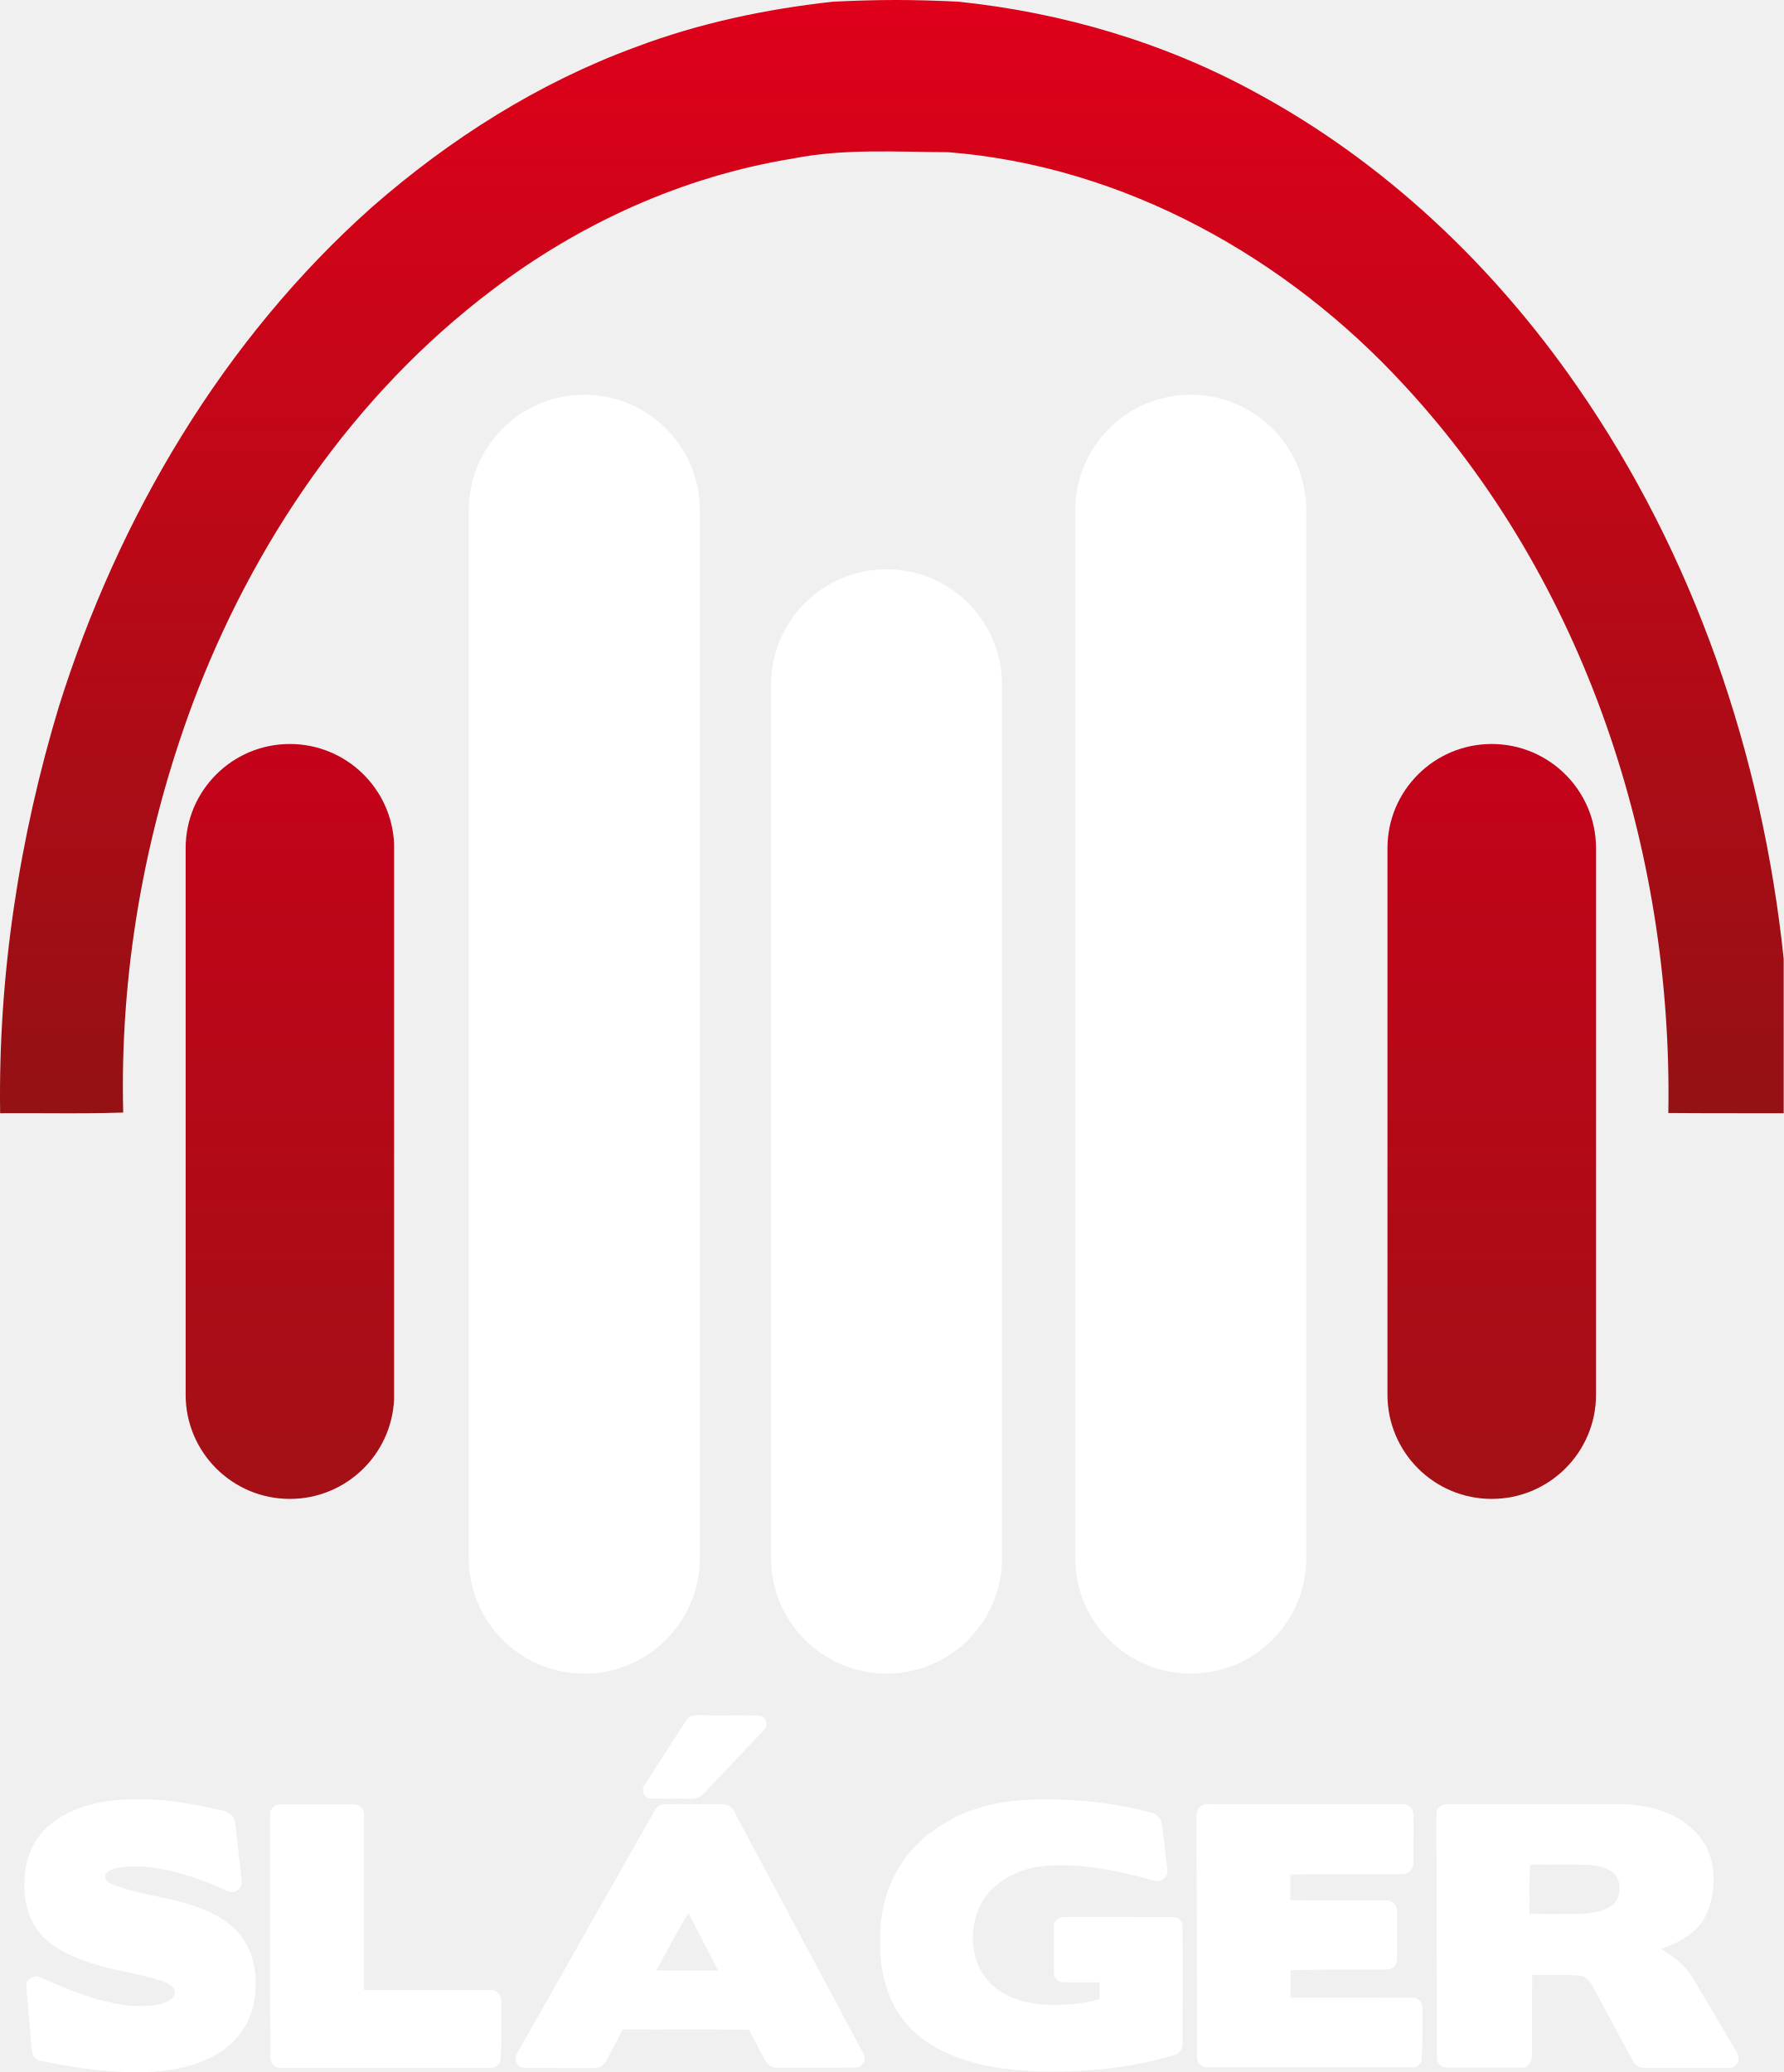
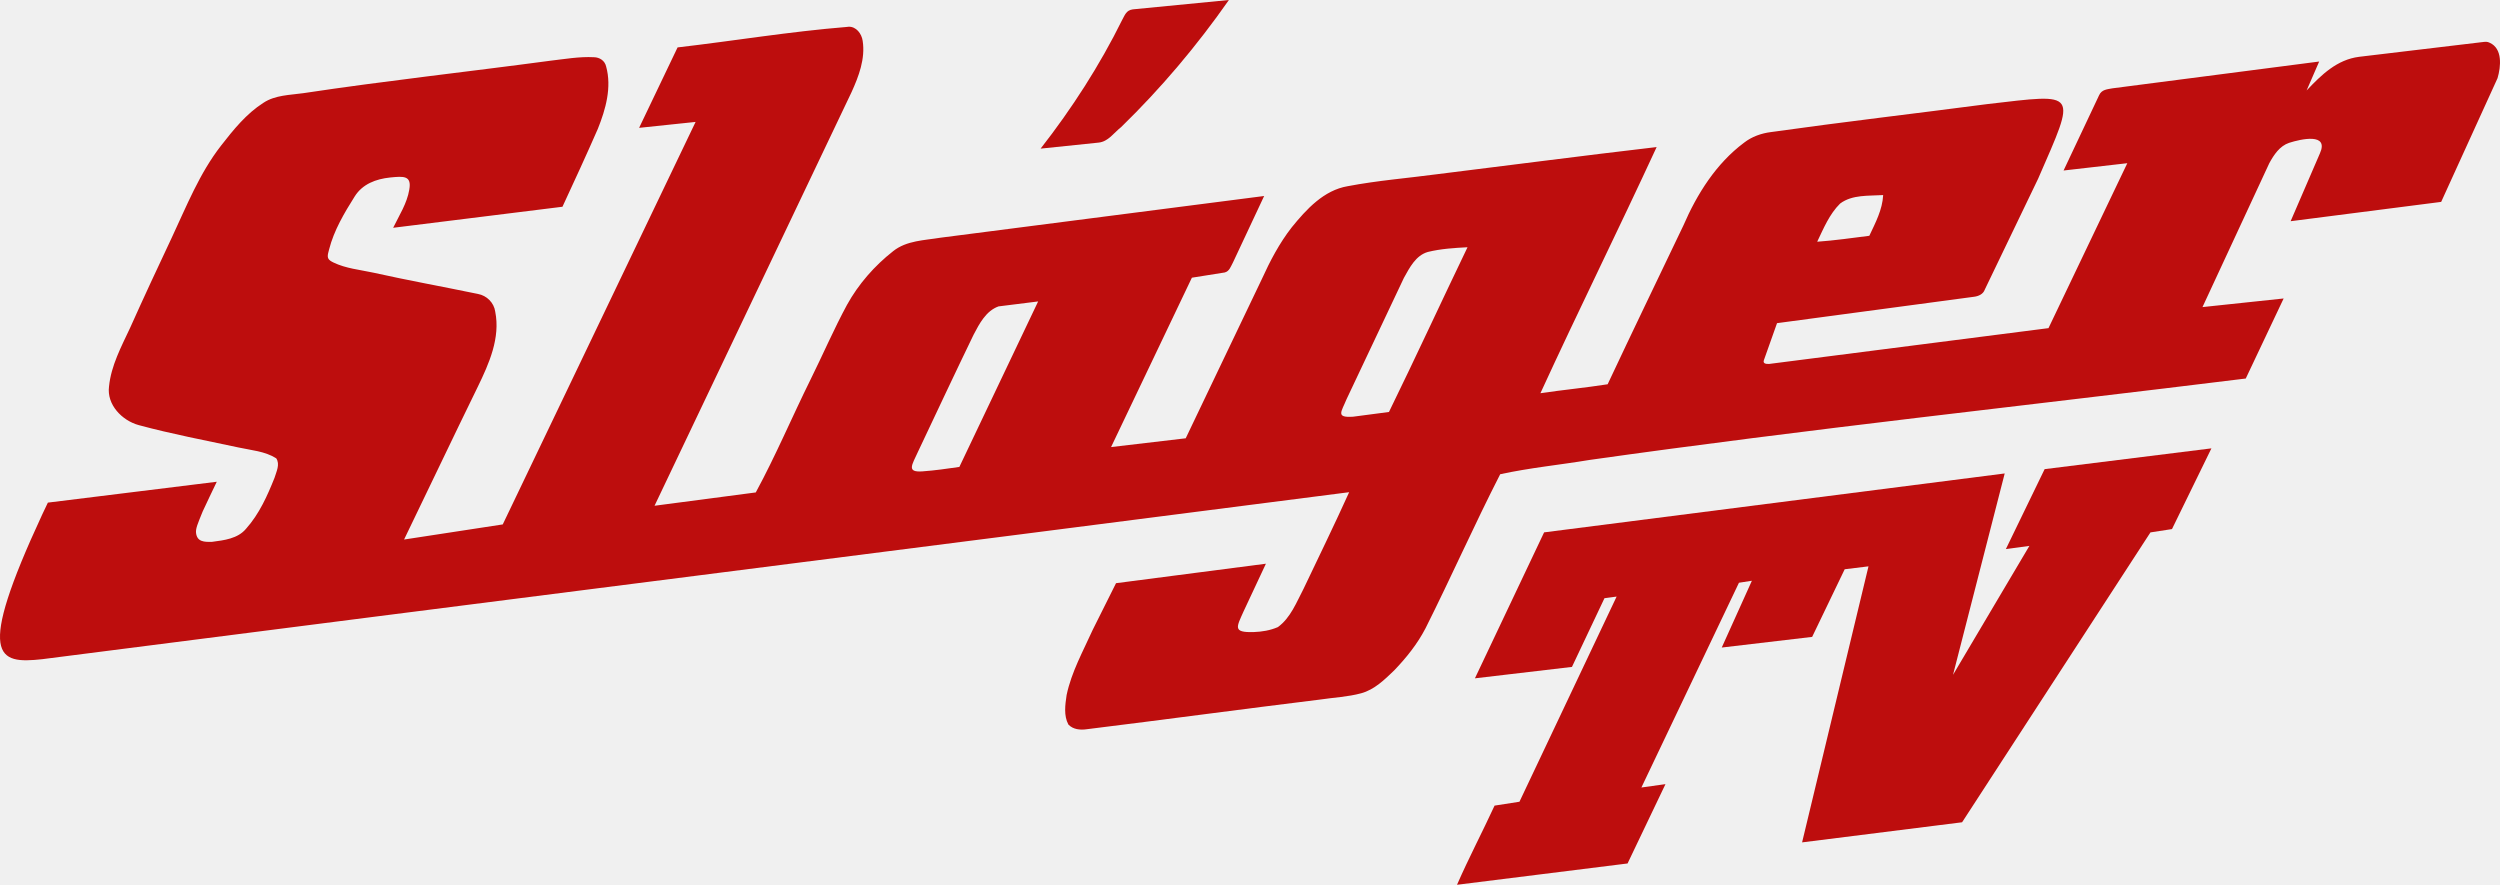
- <svg xmlns="http://www.w3.org/2000/svg" width="5.543mm" height="6.44mm" viewBox="0 0 5.543 6.44" version="1.1" id="svg15047">
-   <defs id="defs15041">
-     <linearGradient x1="0" y1="0" x2="1" y2="0" gradientUnits="userSpaceOnUse" gradientTransform="matrix(0,-9.807968,-9.807968,0,216.6277,565.4894)" spreadMethod="pad" id="linearGradient1344">
-       <stop style="stop-opacity:1;stop-color:#df001a" offset="0" id="stop1340" />
-       <stop style="stop-opacity:1;stop-color:#941114" offset="1" id="stop1342" />
-     </linearGradient>
-     <linearGradient x1="0" y1="0" x2="1" y2="0" gradientUnits="userSpaceOnUse" gradientTransform="matrix(0,-6.651184,-6.651184,0,214.8883,558.9352)" spreadMethod="pad" id="linearGradient1204">
-       <stop style="stop-opacity:1;stop-color:#c40219" offset="0" id="stop1200" />
-       <stop style="stop-opacity:1;stop-color:#a31016" offset="1" id="stop1202" />
-     </linearGradient>
-     <linearGradient x1="0" y1="0" x2="1" y2="0" gradientUnits="userSpaceOnUse" gradientTransform="matrix(0,-6.651184,-6.651184,0,204.3023,558.9352)" spreadMethod="pad" id="linearGradient1184">
-       <stop style="stop-opacity:1;stop-color:#c40219" offset="0" id="stop1180" />
-       <stop style="stop-opacity:1;stop-color:#a31016" offset="1" id="stop1182" />
-     </linearGradient>
-   </defs>
-   <g id="layer1" transform="translate(-59.97277,-115.3751)">
-     <g transform="matrix(0.3527778,0,0,-0.3527778,-10.8279,314.8674)" id="g1108" style="fill:#ffffff;fill-opacity:1">
-       <g id="g1110" style="fill:#ffffff;fill-opacity:1">
-         <g id="g1116" style="fill:#ffffff;fill-opacity:1">
-           <g id="g1118" style="fill:#ffffff;fill-opacity:1">
-             <path d="m 210.166,560.995 v -9.232 c 0,-0.562 0.456,-1.018 1.018,-1.018 v 0 c 0.562,0 1.017,0.456 1.017,1.018 v 0 9.232 c 0,0.562 -0.455,1.017 -1.017,1.017 v 0 c -0.562,0 -1.018,-0.455 -1.018,-1.017" style="fill:#ffffff;stroke:none;fill-opacity:1" id="path1126" />
-           </g>
-         </g>
-       </g>
-     </g>
-     <g transform="matrix(0.3527778,0,0,-0.3527778,-10.8279,314.8674)" id="g1128" style="fill:#ffffff;fill-opacity:1">
-       <g id="g1130" style="fill:#ffffff;fill-opacity:1">
-         <g id="g1136" style="fill:#ffffff;fill-opacity:1">
-           <g id="g1138" style="fill:#ffffff;fill-opacity:1">
-             <path d="m 204.824,560.995 v -9.232 c 0,-0.562 0.455,-1.018 1.018,-1.018 v 0 c 0.561,0 1.017,0.456 1.017,1.018 v 0 9.232 c 0,0.562 -0.456,1.017 -1.017,1.017 v 0 c -0.563,0 -1.018,-0.455 -1.018,-1.017" style="fill:#ffffff;stroke:none;fill-opacity:1" id="path1146" />
-           </g>
-         </g>
-       </g>
-     </g>
-     <g transform="matrix(0.3527778,0,0,-0.3527778,-10.8279,314.8674)" id="g1148" style="fill:#ffffff;fill-opacity:1">
-       <g id="g1150" style="fill:#ffffff;fill-opacity:1">
-         <g id="g1156" style="fill:#ffffff;fill-opacity:1">
-           <g id="g1158" style="fill:#ffffff;fill-opacity:1">
-             <path d="m 207.486,559.456 v -7.693 c 0,-0.562 0.455,-1.018 1.018,-1.018 v 0 c 0.561,0 1.017,0.456 1.017,1.018 v 0 7.693 c 0,0.563 -0.456,1.018 -1.017,1.018 v 0 c -0.563,0 -1.018,-0.455 -1.018,-1.018" style="fill:#ffffff;stroke:none;fill-opacity:1" id="path1166" />
-           </g>
-         </g>
-       </g>
-     </g>
-     <g transform="matrix(0.3527778,0,0,-0.3527778,-10.8279,314.8674)" id="g1168">
-       <g id="g1170">
-         <g id="g1176">
-           <g id="g1178">
-             <path d="m 202.33,558.017 v -4.815 c 0,-0.507 0.411,-0.918 0.918,-0.918 v 0 c 0.494,0 0.897,0.39 0.918,0.879 v 0 4.893 c -0.021,0.489 -0.424,0.879 -0.918,0.879 v 0 c -0.507,0 -0.918,-0.411 -0.918,-0.918" style="fill:url(#linearGradient1184);stroke:none" id="path1186" />
-           </g>
-         </g>
-       </g>
-     </g>
-     <g transform="matrix(0.3527778,0,0,-0.3527778,-10.8279,314.8674)" id="g1188">
-       <g id="g1190">
-         <g id="g1196">
-           <g id="g1198">
-             <path d="m 212.916,558.017 v -4.815 c 0,-0.507 0.411,-0.918 0.918,-0.918 v 0 c 0.507,0 0.919,0.411 0.919,0.918 v 0 4.815 c 0,0.507 -0.412,0.918 -0.919,0.918 v 0 c -0.507,0 -0.918,-0.411 -0.918,-0.918" style="fill:url(#linearGradient1204);stroke:none" id="path1206" />
-           </g>
-         </g>
-       </g>
-     </g>
-     <g transform="matrix(0.3527778,0,0,-0.3527778,-10.8279,314.8674)" id="g1328">
-       <g id="g1330">
-         <g id="g1336">
-           <g id="g1338">
-             <path d="m 208.033,565.475 c -0.593,-0.065 -1.181,-0.189 -1.739,-0.4 v 0 c -0.856,-0.314 -1.638,-0.81 -2.323,-1.41 v 0 c -1.311,-1.167 -2.232,-2.728 -2.756,-4.395 v 0 c -0.351,-1.161 -0.537,-2.373 -0.519,-3.588 v 0 c 0.131,10e-4 0.262,0 0.393,0 v 0 c 0.23,-10e-4 0.461,-0.002 0.691,0.006 v 0 c -0.031,1.222 0.184,2.448 0.608,3.593 v 0 c 0.532,1.422 1.421,2.73 2.637,3.65 v 0 c 0.774,0.591 1.689,1.006 2.653,1.162 v 0 c 0.451,0.09 0.913,0.058 1.37,0.056 v 0 c 1.545,-0.122 2.982,-0.926 4.02,-2.058 v 0 c 1.587,-1.715 2.362,-4.09 2.322,-6.407 v 0 c 0.23,-0.002 0.46,-0.002 0.689,-0.002 v 0 c 0.109,0 0.218,0 0.327,0 v 0 1.361 c -0.189,1.8 -0.789,3.562 -1.825,5.051 v 0 c -0.73,1.053 -1.684,1.961 -2.813,2.574 v 0 c -0.81,0.446 -1.713,0.711 -2.63,0.807 v 0 c -0.184,0.009 -0.368,0.015 -0.552,0.015 v 0 c -0.185,0 -0.369,-0.006 -0.553,-0.015" style="fill:url(#linearGradient1344);stroke:none" id="path1346" />
-           </g>
-         </g>
-       </g>
-     </g>
-     <g id="g4751" style="fill:#ffffff;fill-opacity:1" transform="translate(0.02897123,-1.66754)">
-       <path d="m 60.279,122.641 c 0.118,-0.016 0.237,10e-4 0.351,0.028 0.019,0.003 0.041,0.014 0.044,0.036 0.007,0.059 0.014,0.118 0.02,0.176 0.002,0.015 -0.001,0.032 -0.016,0.039 -0.018,0.011 -0.036,-0.005 -0.053,-0.011 -0.077,-0.033 -0.158,-0.06 -0.242,-0.065 -0.03,-0.001 -0.06,1.1e-4 -0.088,0.008 -0.013,0.003 -0.028,0.014 -0.024,0.029 0.008,0.018 0.03,0.021 0.047,0.027 0.08,0.028 0.165,0.033 0.244,0.064 0.053,0.019 0.105,0.05 0.137,0.097 0.041,0.059 0.047,0.137 0.032,0.206 -0.013,0.059 -0.05,0.111 -0.1,0.144 -0.066,0.044 -0.147,0.059 -0.226,0.064 -0.112,0.004 -0.224,-0.012 -0.334,-0.035 -0.015,-0.002 -0.027,-0.015 -0.028,-0.03 -0.006,-0.066 -0.012,-0.133 -0.017,-0.199 -0.004,-0.021 0.02,-0.04 0.039,-0.032 0.093,0.04 0.188,0.082 0.29,0.09 0.039,0.001 0.08,0.003 0.115,-0.017 0.013,-0.007 0.024,-0.026 0.012,-0.039 -0.016,-0.019 -0.043,-0.023 -0.066,-0.031 -0.071,-0.018 -0.143,-0.028 -0.212,-0.054 -0.053,-0.019 -0.107,-0.046 -0.142,-0.092 -0.041,-0.054 -0.048,-0.125 -0.039,-0.19 0.007,-0.053 0.033,-0.104 0.075,-0.139 0.051,-0.043 0.116,-0.065 0.18,-0.074 z" id="path4" style="opacity:1;fill:#ffffff;fill-opacity:1;stroke-width:0.006" />
-       <path d="m 62.894,122.7 c 0.068,-0.037 0.145,-0.056 0.221,-0.062 0.134,-0.008 0.27,0.003 0.4,0.037 0.018,0.003 0.037,0.016 0.039,0.036 0.006,0.047 0.012,0.095 0.017,0.142 0.005,0.022 -0.019,0.042 -0.04,0.035 -0.107,-0.029 -0.218,-0.054 -0.33,-0.047 -0.08,0.005 -0.165,0.042 -0.206,0.114 -0.045,0.081 -0.038,0.195 0.033,0.258 0.049,0.045 0.118,0.06 0.184,0.061 0.05,-1.7e-4 0.1,-0.003 0.148,-0.018 0.001,-0.018 9.67e-4,-0.035 7.96e-4,-0.052 -0.038,-2.9e-4 -0.075,3.4e-4 -0.113,-2.3e-4 -0.016,-2.3e-4 -0.03,-0.016 -0.029,-0.032 -2.85e-4,-0.048 -4.55e-4,-0.096 -1.71e-4,-0.143 1.14e-4,-0.017 0.017,-0.03 0.034,-0.028 0.112,2.8e-4 0.224,0 0.337,1.1e-4 0.015,-5.1e-4 0.029,0.013 0.029,0.028 3.41e-4,0.121 -1.71e-4,0.243 -5.7e-5,0.364 0.001,0.015 -0.008,0.031 -0.023,0.036 -0.136,0.042 -0.28,0.055 -0.422,0.052 -0.102,-0.004 -0.205,-0.017 -0.298,-0.062 -0.049,-0.024 -0.095,-0.057 -0.127,-0.101 -0.05,-0.066 -0.07,-0.151 -0.07,-0.232 -0.002,-0.084 0.015,-0.17 0.06,-0.241 0.037,-0.062 0.094,-0.111 0.157,-0.145 z" id="path6" style="opacity:1;fill:#ffffff;fill-opacity:1;stroke:none;stroke-width:0.006" />
-       <path d="m 60.783,122.682 c -6.25e-4,-0.018 0.016,-0.034 0.034,-0.031 0.074,5e-5 0.148,1.7e-4 0.222,-6e-5 0.016,-0.002 0.034,0.01 0.036,0.027 -7.97e-4,0.183 -3.42e-4,0.367 -6.83e-4,0.55 0.13,6e-5 0.261,0 0.391,6e-5 0.02,-0.003 0.038,0.016 0.036,0.035 -10e-4,0.059 0.002,0.118 -0.002,0.176 8.53e-4,0.016 -0.012,0.031 -0.028,0.031 -0.218,0 -0.436,-6e-5 -0.654,5e-5 -0.02,0.002 -0.035,-0.017 -0.033,-0.036 -0.002,-0.251 -0.001,-0.501 -0.001,-0.752 z" id="path8" style="opacity:1;fill:#ffffff;fill-opacity:1;stroke-width:0.006" />
-       <g style="fill:#ffffff;fill-opacity:1" id="g4683">
-         <path style="opacity:1;fill:#ffffff;fill-opacity:1;stroke-width:0.006" id="path2" d="m 62.092,122.376 c 0.018,-0.004 0.037,-0.002 0.056,-0.002 0.051,5.1e-4 0.103,-0.001 0.154,6.8e-4 0.021,0.001 0.032,0.03 0.016,0.045 -0.063,0.067 -0.126,0.132 -0.189,0.199 -0.011,0.012 -0.028,0.015 -0.044,0.015 -0.04,-8.5e-4 -0.08,9.7e-4 -0.119,-8.5e-4 -0.021,-4e-4 -0.032,-0.027 -0.019,-0.043 0.039,-0.061 0.079,-0.122 0.118,-0.183 0.007,-0.011 0.014,-0.025 0.027,-0.03 z" />
-         <path style="opacity:1;fill:#ffffff;fill-opacity:1;stroke-width:0.006" id="path10" d="m 61.977,122.671 c 0.006,-0.012 0.02,-0.021 0.034,-0.021 0.059,-6e-5 0.118,-6e-5 0.176,0 0.016,-10e-4 0.031,0.008 0.038,0.023 0.134,0.251 0.268,0.502 0.402,0.753 0.01,0.018 -0.003,0.042 -0.023,0.043 -0.082,7.9e-4 -0.164,1.1e-4 -0.246,3.4e-4 -0.017,0.001 -0.031,-0.011 -0.038,-0.025 -0.016,-0.031 -0.033,-0.061 -0.048,-0.093 -0.131,-0.002 -0.262,-2.8e-4 -0.393,-9.7e-4 -0.017,0.032 -0.033,0.063 -0.05,0.095 -0.007,0.015 -0.023,0.026 -0.04,0.025 -0.072,-3.4e-4 -0.144,4.6e-4 -0.216,-3.9e-4 -0.023,-7.4e-4 -0.034,-0.028 -0.022,-0.046 0.142,-0.251 0.284,-0.501 0.426,-0.752 m 0.006,0.495 c 0.064,2.2e-4 0.128,0 0.192,1.1e-4 -0.03,-0.06 -0.062,-0.119 -0.092,-0.179 -0.035,0.058 -0.067,0.119 -0.1,0.179 z" />
-       </g>
-       <path d="m 63.662,122.682 c -0.001,-0.018 0.016,-0.034 0.034,-0.032 0.203,0 0.405,0 0.608,0 0.017,-0.001 0.032,0.015 0.032,0.032 9.67e-4,0.043 -2.27e-4,0.087 3.42e-4,0.13 -2.85e-4,0.013 6.82e-4,0.026 -0.004,0.038 -0.007,0.011 -0.019,0.018 -0.033,0.018 -0.115,6.2e-4 -0.231,-6.8e-4 -0.346,6.8e-4 1.71e-4,0.027 1.14e-4,0.053 -5.7e-5,0.08 0.1,6.3e-4 0.201,-3.9e-4 0.301,5.2e-4 0.017,4.5e-4 0.032,0.017 0.031,0.034 2.28e-4,0.049 1.14e-4,0.098 -1.7e-4,0.147 5.68e-4,0.017 -0.013,0.034 -0.03,0.034 -0.1,6.9e-4 -0.201,-7.4e-4 -0.301,0.002 -5.7e-5,0.028 3.42e-4,0.057 -3.41e-4,0.085 0.125,10e-4 0.25,2.3e-4 0.375,5.7e-4 0.018,-0.002 0.037,0.013 0.035,0.032 -2.84e-4,0.056 0.002,0.113 -0.004,0.169 -0.006,0.008 -0.015,0.017 -0.026,0.015 -0.213,0 -0.425,0 -0.638,0 -0.017,10e-4 -0.034,-0.013 -0.032,-0.031 -9.1e-4,-0.252 -0.001,-0.504 -0.002,-0.756 z" id="path12" style="opacity:1;fill:#ffffff;fill-opacity:1;stroke-width:0.006" />
-       <path d="m 64.407,122.682 c -9.67e-4,-0.018 0.016,-0.033 0.033,-0.032 0.173,-5e-5 0.345,6e-5 0.518,0 0.057,-10e-4 0.115,0.006 0.168,0.028 0.05,0.021 0.096,0.058 0.121,0.107 0.022,0.043 0.025,0.094 0.018,0.142 -0.005,0.044 -0.024,0.088 -0.058,0.118 -0.03,0.025 -0.065,0.043 -0.102,0.055 0.039,0.024 0.077,0.052 0.1,0.092 0.046,0.077 0.092,0.155 0.137,0.232 0.013,0.019 -0.004,0.048 -0.026,0.046 -0.087,-1.1e-4 -0.175,-5e-5 -0.262,-5e-5 -0.015,6.2e-4 -0.029,-0.008 -0.036,-0.022 -0.043,-0.079 -0.086,-0.158 -0.128,-0.237 -0.009,-0.014 -0.022,-0.028 -0.04,-0.028 -0.048,-0.004 -0.097,-5.6e-4 -0.145,-0.002 -10e-4,0.084 -1.14e-4,0.168 -9.1e-4,0.252 5.69e-4,0.017 -0.012,0.037 -0.03,0.036 -0.078,0 -0.156,0 -0.233,5e-5 -0.017,10e-4 -0.034,-0.013 -0.032,-0.031 -0.001,-0.252 -0.001,-0.504 -0.002,-0.756 m 0.29,0.309 c 0.047,0.002 0.094,1.7e-4 0.141,8.5e-4 0.036,-7.9e-4 0.074,-0.004 0.106,-0.021 0.033,-0.017 0.041,-0.064 0.023,-0.095 -0.02,-0.029 -0.058,-0.035 -0.09,-0.037 -0.06,-0.002 -0.119,5.1e-4 -0.179,-0.001 -0.003,0.051 1.14e-4,0.102 -0.002,0.153 z" id="path14" style="opacity:1;fill:#ffffff;fill-opacity:1;stroke-width:0.006" />
-     </g>
+ <svg xmlns="http://www.w3.org/2000/svg" width="851.993pt" height="301.53pt" viewBox="0 0 851.993 301.53" version="1.1" id="svg20">
+   <defs id="defs24" />
+   <g id="#ffffffff" style="fill:#bd0d0d;fill-opacity:1" transform="translate(14.39657,-281.33)">
+     <path d="m 371.67,284.52 32.74,-3.19 c -10.87,15.54 -23.15,30.12 -36.75,43.33 -2.42,1.9 -4.38,4.95 -7.66,5.27 l -19.76,2.05 c 10.68,-13.68 20.14,-28.36 27.83,-43.93 0.86,-1.45 1.265,-3.214 3.6,-3.53 z" id="path13" style="opacity:1;fill:#bd0d0d;fill-opacity:1" />
+     <path style="opacity:1;fill:#bd0d0d;fill-opacity:1;stroke-width:1.333" d="m 382.256,12.154 c -0.233,0.013 -0.471,0.041 -0.713,0.086 -25.747,2.08 -51.267,6.32 -76.92,9.307 l -17.479,36.547 25.666,-2.693 -87.627,182.893 -44.84,6.867 c 11.2,-23.107 22.187,-46.306 33.48,-69.373 5.12,-10.547 10.347,-22.226 7.934,-34.213 -0.573,-4.04 -3.841,-7.267 -7.814,-8 -15.853,-3.293 -31.814,-6.16 -47.627,-9.693 -6.05,-1.305 -12.447,-1.886 -18.049,-4.596 -2.302,-1.12 -2.933,-1.928 -2.43,-4.229 0.141,-0.557 0.304,-1.161 0.449,-1.752 2.196,-8.621 6.875,-16.502 11.576,-23.971 3.558,-5.738 9.755,-8.019 16.172,-8.682 6.047,-0.598 9.844,-0.961 8.678,5.51 -0.988,6.175 -4.595,11.739 -7.33,17.344 l 76.934,-9.559 c 5.453,-11.76 10.893,-23.534 16.08,-35.414 3.56,-8.88 6.386,-18.841 3.76,-28.334 -0.587,-2.64 -2.973,-4.173 -5.586,-4.199 -6.613,-0.347 -13.174,0.839 -19.721,1.586 -37.413,5.027 -74.946,9.121 -112.266,14.748 -6.147,0.88 -12.787,0.827 -18.16,4.387 -7.76,4.947 -13.64,12.266 -19.24,19.453 -9.747,12.507 -15.626,27.359 -22.293,41.586 -6.453,13.693 -12.854,27.413 -19.041,41.227 -3.973,8.52 -8.612,17.068 -9.572,26.588 -1.12,8.32 5.946,15.546 13.52,17.6 14.96,4.053 30.187,6.907 45.334,10.16 5.773,1.267 11.986,1.68 17.119,4.92 1.84,2.733 0.053,6.079 -0.773,8.865 -3.267,8.187 -6.973,16.467 -12.906,23.107 -3.76,4.56 -10.039,5.266 -15.506,5.986 -3.552,0.097 -6.773,0.014 -7.252,-4.072 -0.205,-2.048 0.805,-4.262 3.012,-9.721 2.418,-5.312 4.05,-8.48 6.412,-13.514 l -76.746,9.48 c -0.853,1.8 -1.734,3.573 -2.561,5.387 -30.361,65.409 -20.339,67.992 0,65.76 197.947,-25.373 395.92,-50.386 593.854,-75.879 -6.64,14.72 -13.746,29.226 -20.68,43.812 -3.24,6.173 -5.88,13.227 -11.693,17.48 -3.473,1.508 -7.24,2.139 -11.033,2.262 -9.617,0.279 -7.757,-2.216 -4.527,-9.484 l 10.107,-21.578 -68.105,8.85 -10.615,21.244 c -4.36,9.68 -9.64,19.106 -11.84,29.586 -0.64,4.4 -1.373,9.294 0.801,13.4 2.16,2.267 5.387,2.559 8.334,2.133 35.4,-4.36 70.733,-9.146 106.133,-13.492 6.187,-0.933 12.494,-1.2 18.561,-2.84 6.067,-1.653 10.653,-6.201 15.053,-10.428 5.493,-5.733 10.533,-12.014 14.199,-19.094 11.627,-23.173 22.134,-46.945 33.934,-70.012 13.36,-2.92 27.08,-4.241 40.6,-6.494 99.173,-14.027 198.787,-24.707 298.188,-37 l 17.213,-36.373 -36.879,3.912 30.346,-65.352 c 2.067,-3.8 4.707,-7.828 9.014,-9.281 5.354,-1.712 18.207,-4.676 14.014,4.756 l -13.32,30.857 68.406,-8.779 25.609,-56.211 c 1.584,-5.371 2.313,-13.422 -3.506,-16.073 -1.175,-0.628 -2.071,-0.481 -3.389,-0.324 l -56.018,6.687 c -10.013,1.279 -17.048,8.103 -23.85,15.299 l 5.719,-13.158 c -31.347,4.04 -62.692,8.092 -94.025,12.186 -2.227,0.453 -4.805,0.48 -5.988,3.16 l -16.133,34.174 28.961,-3.32 -35.814,74.947 -126.99,16.273 c -1.71,0.057 -2.875,-0.303 -2.295,-1.822 l 5.934,-16.717 89.498,-11.988 c 2.067,-0.253 4.214,-1.187 4.934,-3.32 8.107,-16.747 16.146,-33.547 24.213,-50.334 17.57,-40.355 18.405,-38.677 -22.932,-33.92 -32.813,4.307 -65.693,8.121 -98.467,12.734 -4.4,0.56 -8.707,2.08 -12.227,4.826 -12.693,9.48 -21.361,23.281 -27.574,37.641 -11.48,24.04 -23.094,48.013 -34.414,72.133 -10.147,1.587 -20.385,2.546 -30.545,4.066 17.213,-37.467 35.519,-74.427 52.812,-111.854 -33.2,3.867 -66.346,8.213 -99.52,12.307 -13.6,1.813 -27.321,2.893 -40.814,5.467 -10.92,1.827 -18.825,10.52 -25.479,18.707 -5.613,7.187 -9.867,15.32 -13.627,23.6 -11.56,24.053 -22.987,48.187 -34.547,72.254 l -33.92,3.986 36.719,-76.959 14.92,-2.375 c 2.147,-0.52 2.788,-2.799 3.734,-4.506 L 571.156,89.066 424.17,108 c -7.36,1.227 -15.507,1.253 -21.613,6.146 -8.453,6.64 -15.72,14.921 -20.934,24.348 -6.013,11.107 -11,22.732 -16.613,34.039 -8.413,17 -15.8,34.56 -24.854,51.227 l -46,6.053 89.508,-187.92 c 3.307,-7.253 6.32,-15.239 5.066,-23.332 -0.463,-3.275 -2.976,-6.597 -6.475,-6.406 z M 852.438,88.641 c -0.333,6.653 -3.52,12.613 -6.293,18.506 -7.893,0.987 -15.762,2.133 -23.682,2.693 2.907,-6.067 5.547,-12.546 10.414,-17.346 5.533,-4.147 13.014,-3.427 19.561,-3.854 z M 663.57,112.346 c -11.987,24.907 -23.547,50.027 -35.693,74.854 l -16.262,2.143 c -8.145,0.553 -5.327,-2.221 -3.018,-7.938 l 26.053,-55.111 c 2.587,-4.64 5.4,-10.252 10.92,-11.812 5.88,-1.44 11.96,-1.815 18,-2.135 z m -195.107,24.627 -35.799,75.201 c -5.595,0.798 -11.197,1.629 -16.834,2.018 -7.289,0.497 -4.679,-2.93 -2.02,-8.805 8.413,-17.787 16.761,-35.6 25.334,-53.32 2.627,-5.027 5.64,-10.8 11.307,-12.84 z" transform="matrix(0.75,0,0,0.75,-11.94784,281.33)" id="path15" />
+     <path d="m 739.25,434.13 -13.44,27.51 -7.341,1.132 L 654.28,561.56 l -54.53,6.85 22.63,-94.07 -8.11,0.99 -11.09,23.05 -30.81,3.63 10.27,-22.76 -4.406,0.677 -33.249,69.782 L 553.19,548.56 540.271,575.599 482.15,582.86 c 3.99,-9.12 8.63,-17.94 12.8,-26.98 l 8.48,-1.32 33.115,-69.919 -4.145,0.555 -11.08,23.415 -33.07,3.89 23.58,-49.74 156.97,-20.08 -17.61,68.62 26.02,-43.929 -8.01,1.079 13.21,-27.24 z" id="path17" style="opacity:1;fill:#bd0d0d;fill-opacity:1" />
  </g>
</svg>
